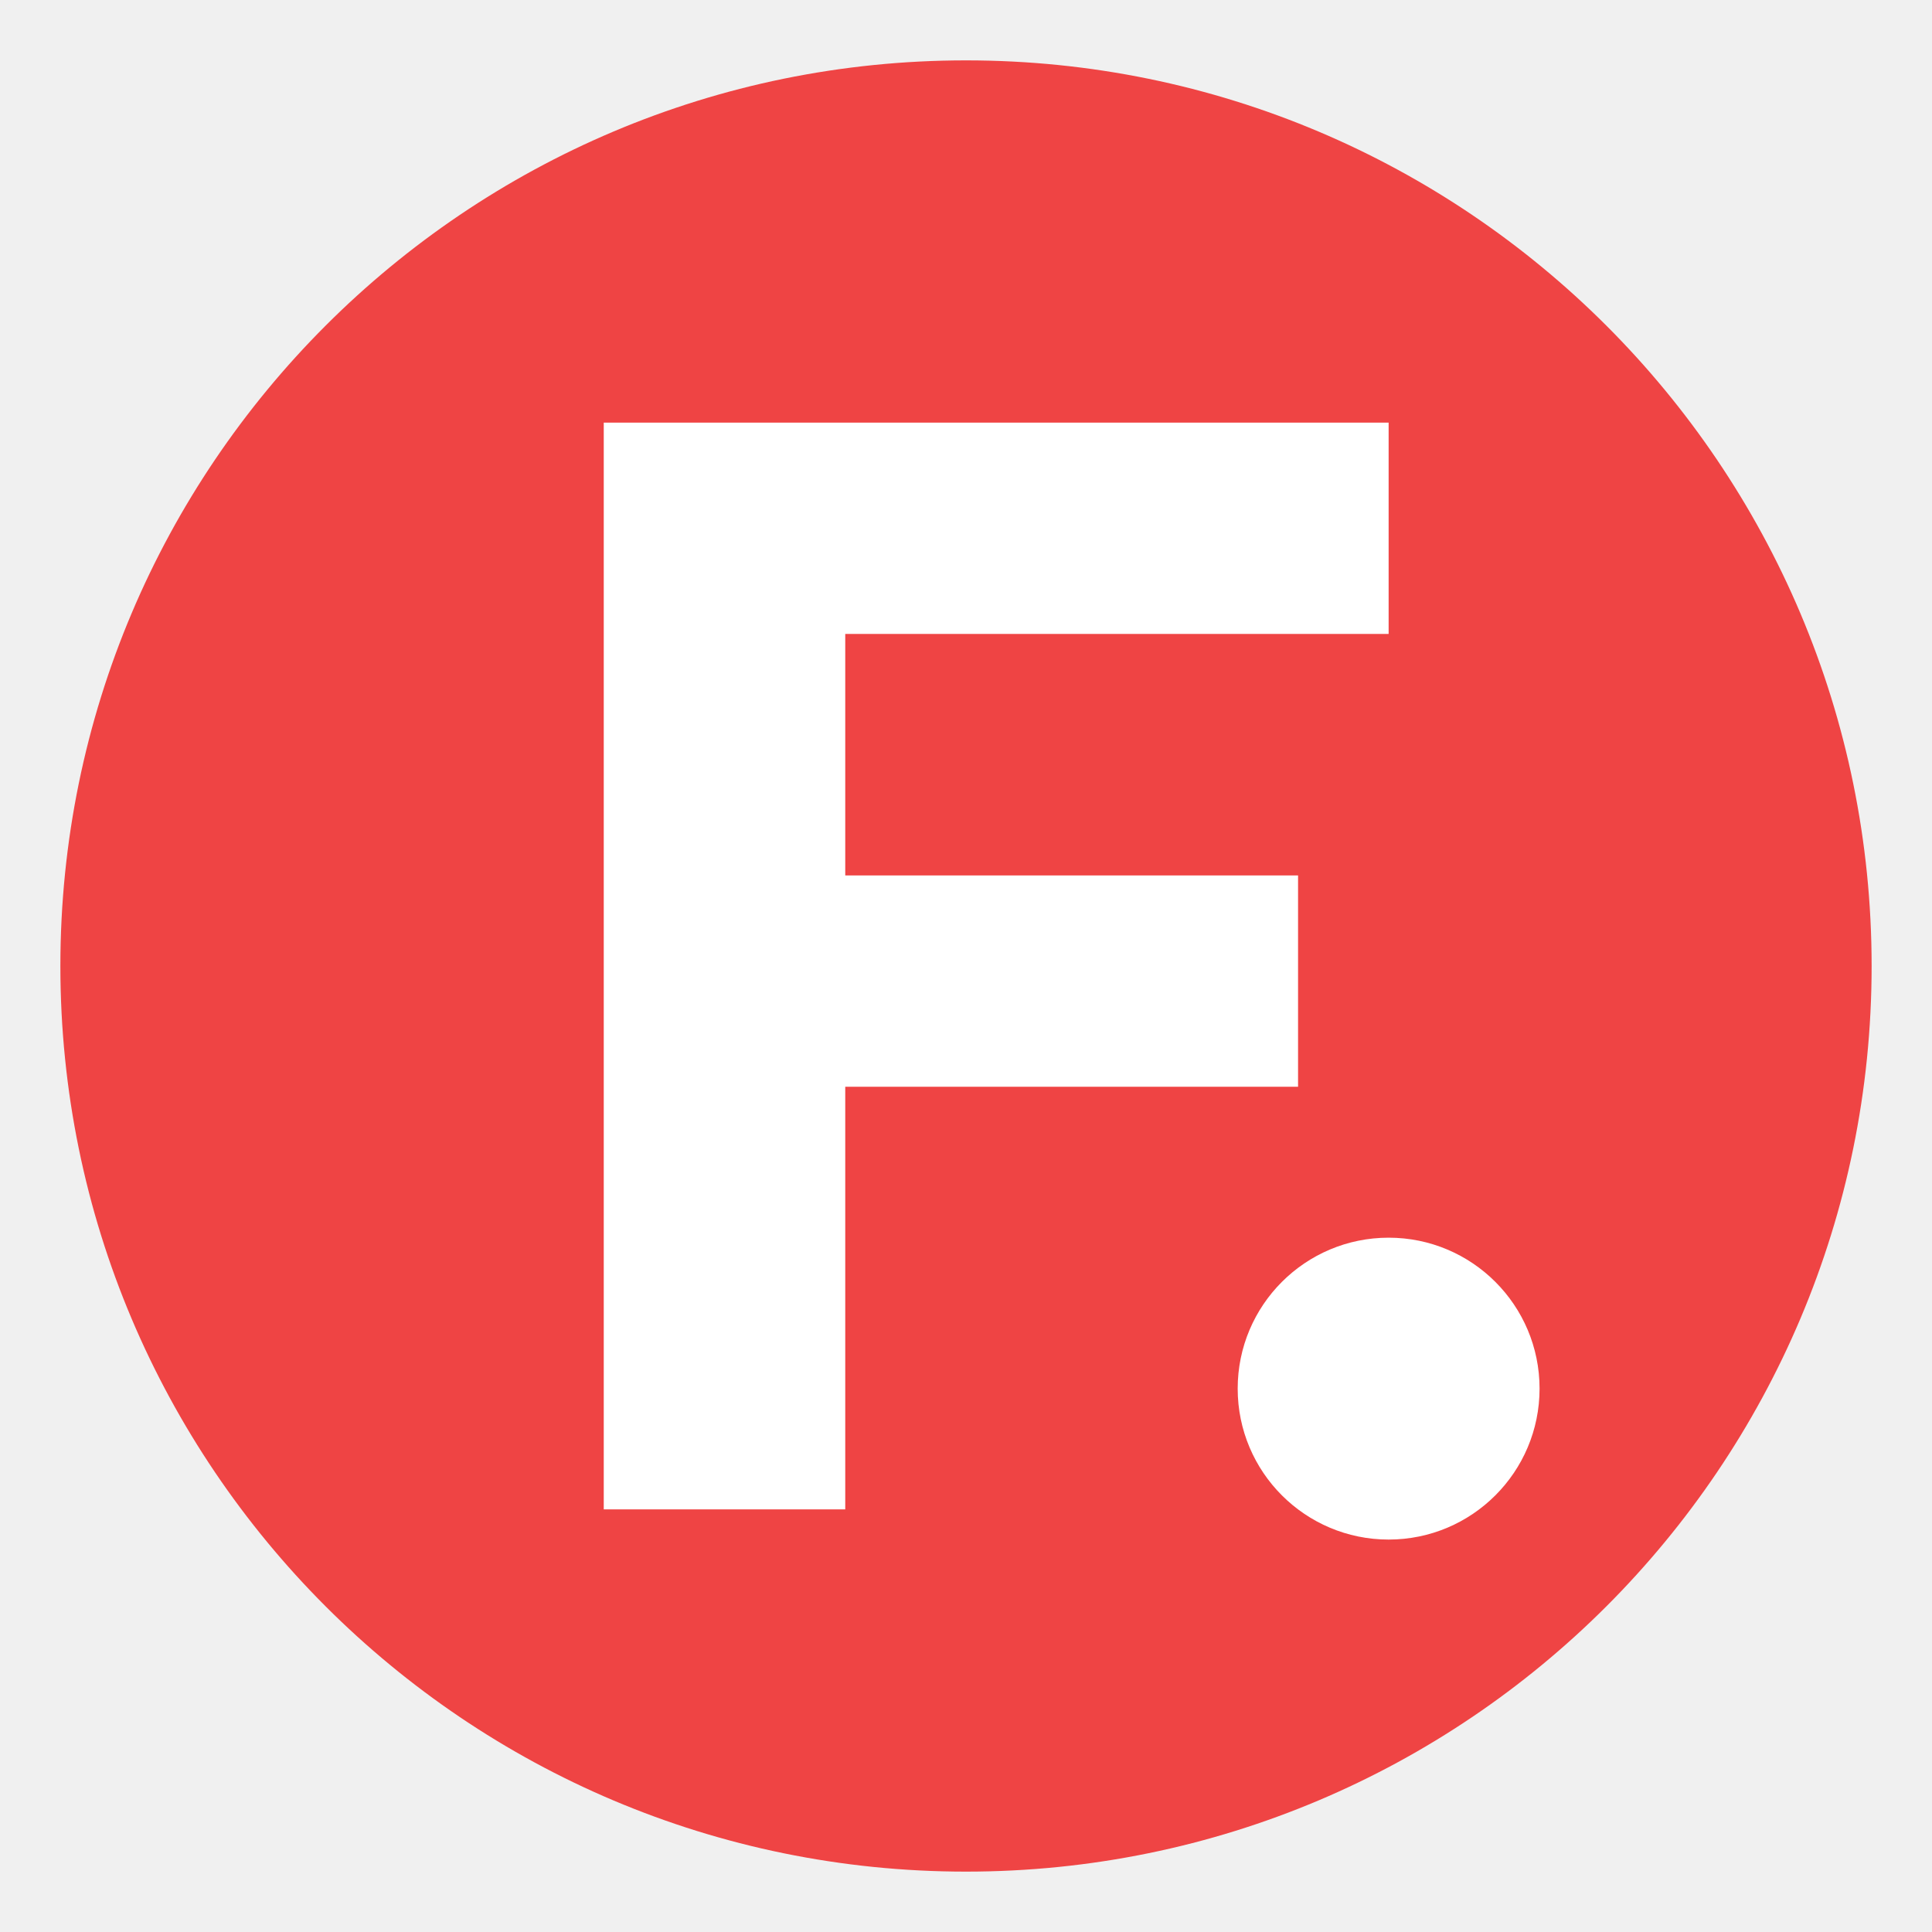
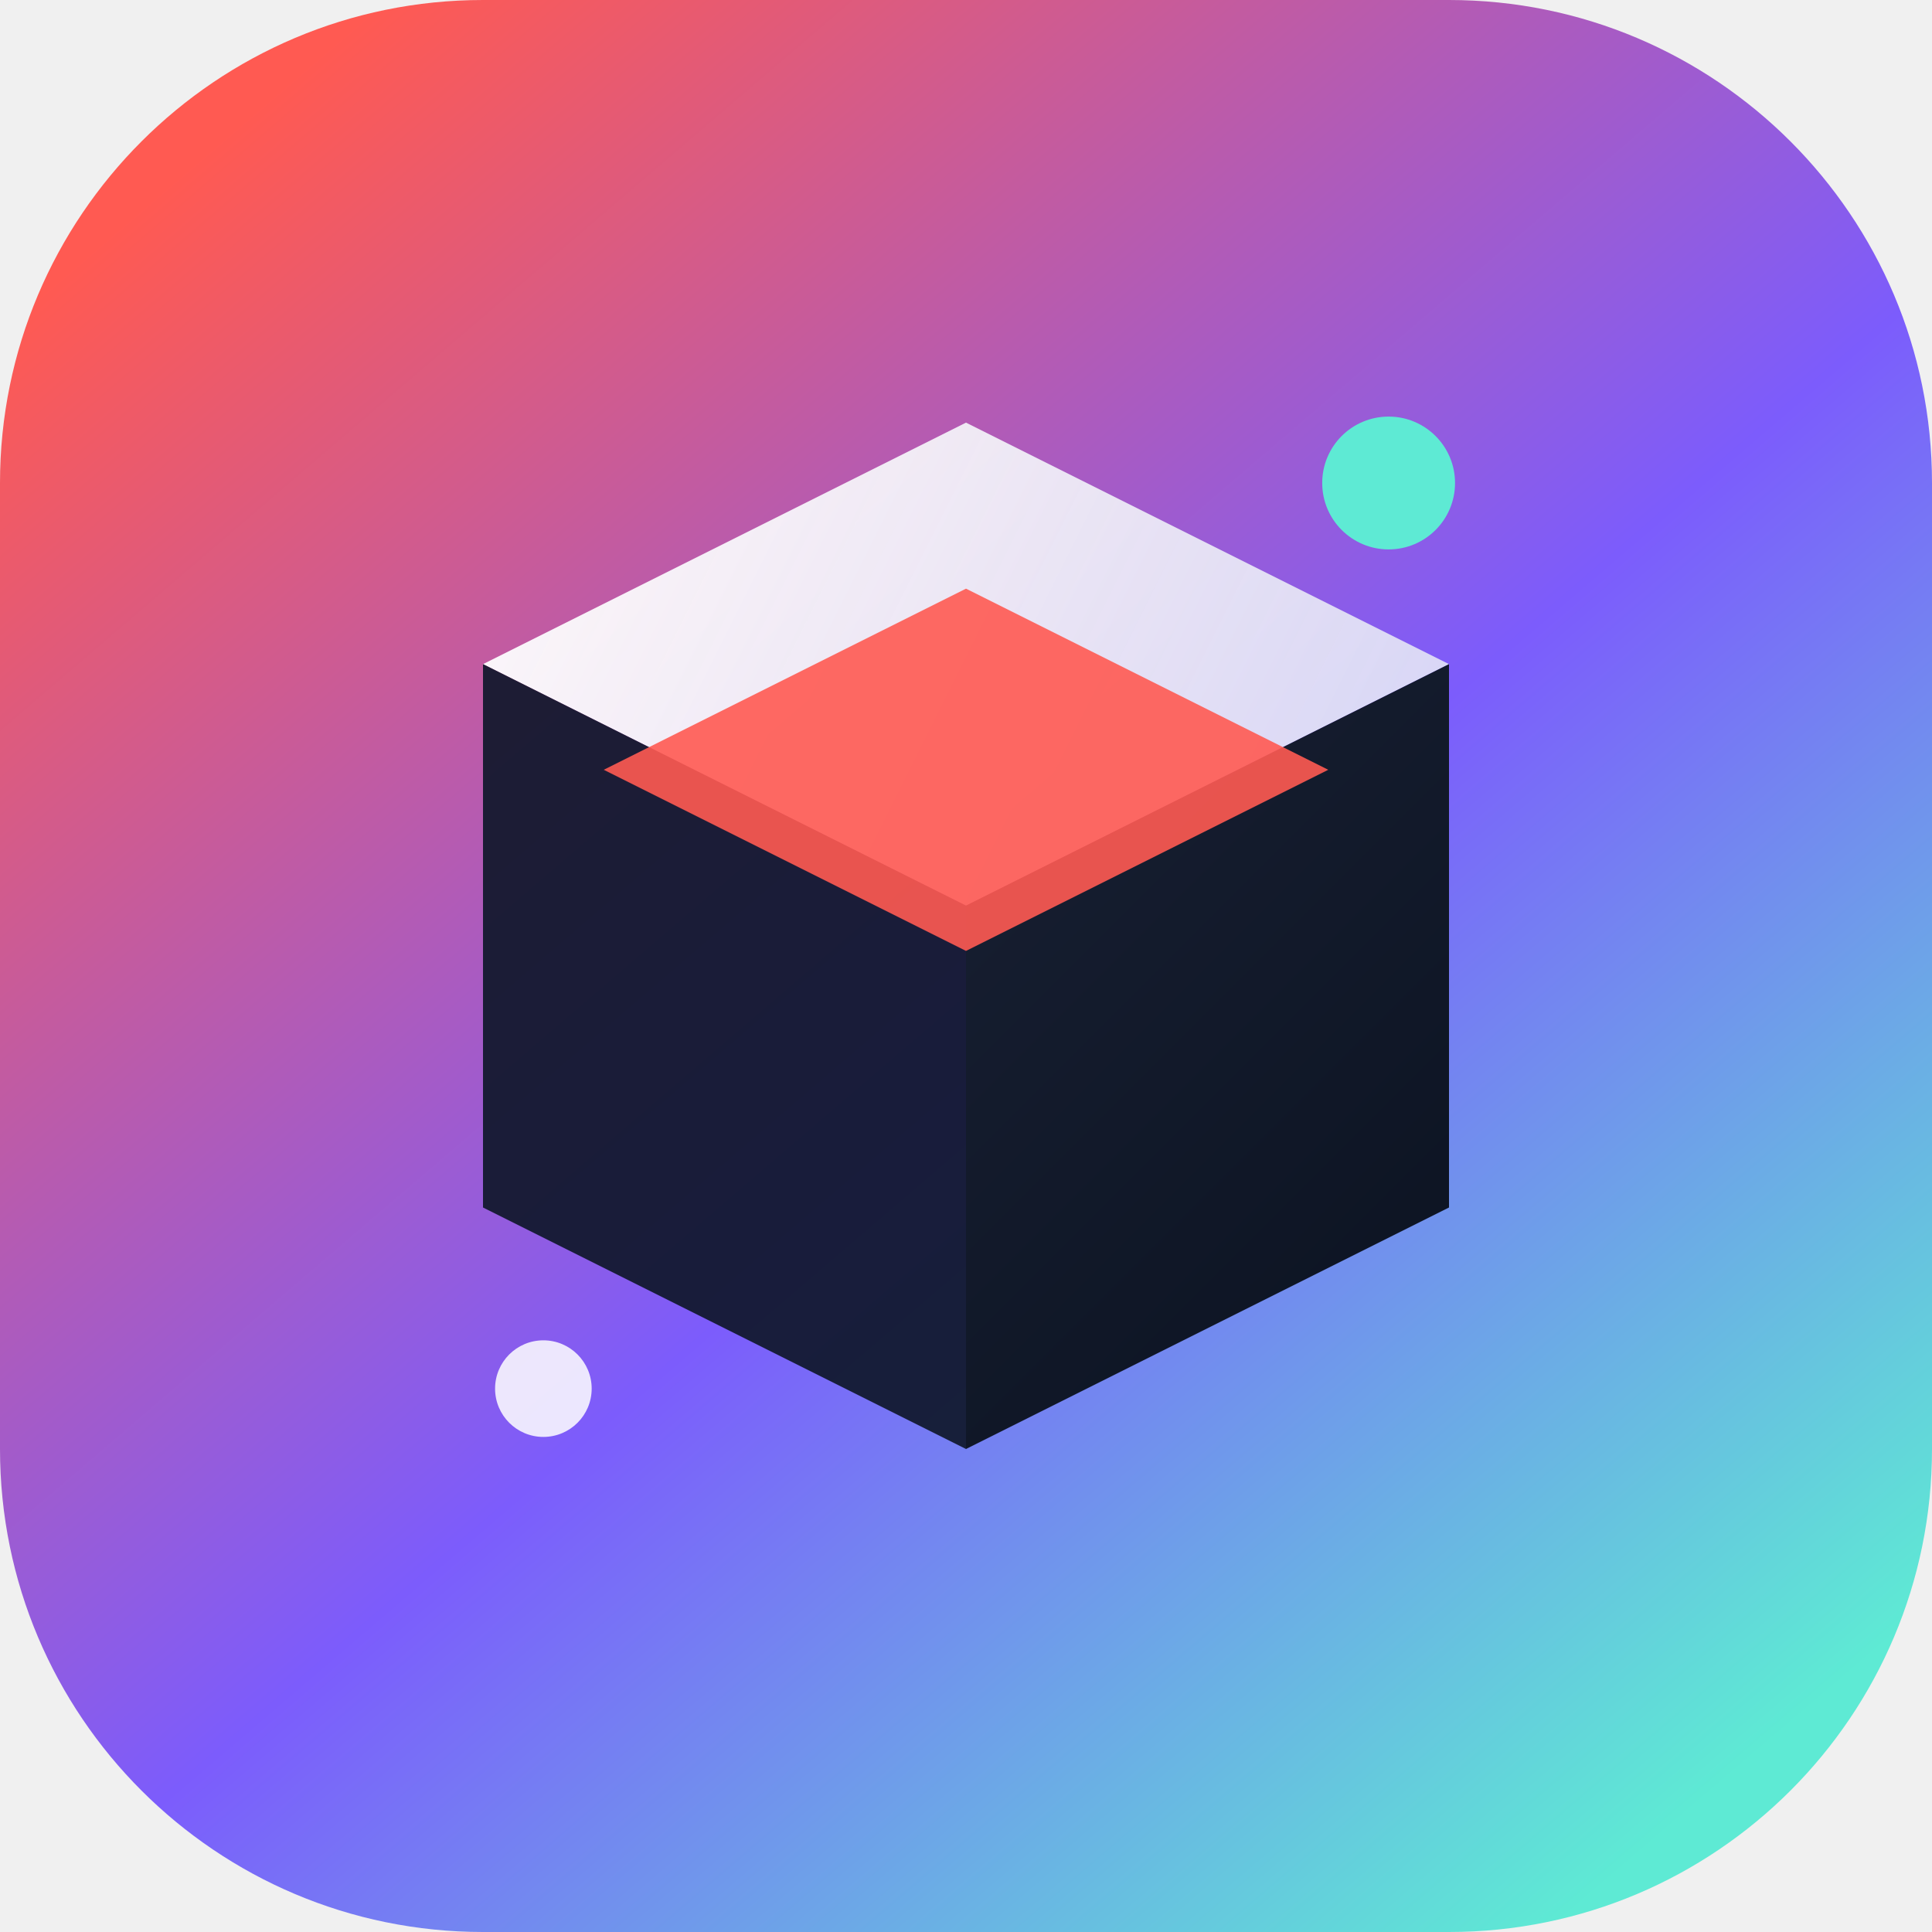
- <svg xmlns="http://www.w3.org/2000/svg" viewBox="0 0 64 64" fill="none">
-   <circle cx="32" cy="32" r="30" fill="#ef4444" />
-   <path d="M20 14h26v7H28v8h15v7H28v14h-8V14Z" fill="#fff" />
-   <circle cx="46" cy="46" r="5" fill="#fff" />
+ <svg xmlns="http://www.w3.org/2000/svg" viewBox="0 0 64 64" fill="none" role="img" aria-label="Printfy">
+   <defs>
+     <linearGradient id="pf-bg" x1="8" y1="4" x2="56" y2="60" gradientUnits="userSpaceOnUse">
+       <stop stop-color="#FF5A52" />
+       <stop offset="0.55" stop-color="#7C5CFC" />
+       <stop offset="1" stop-color="#5EEAD4" />
+     </linearGradient>
+     <linearGradient id="pf-lid" x1="18" y1="14" x2="46" y2="28" gradientUnits="userSpaceOnUse">
+       <stop stop-color="#FFFFFF" stop-opacity="0.95" />
+       <stop offset="1" stop-color="#E8ECF5" stop-opacity="0.85" />
+     </linearGradient>
+     <linearGradient id="pf-face" x1="20" y1="28" x2="44" y2="52" gradientUnits="userSpaceOnUse">
+       <stop stop-color="#1A2236" />
+       <stop offset="1" stop-color="#0B1220" />
+     </linearGradient>
+   </defs>
+   <rect width="64" height="64" rx="16" fill="url(#pf-bg)" />
+   <path d="M32 14 L48 22 L32 30 L16 22 Z" fill="url(#pf-lid)" />
+   <path d="M16 22 L32 30 L32 48 L16 40 Z" fill="#0F172A" opacity="0.92" />
+   <path d="M32 30 L48 22 L48 40 L32 48 Z" fill="url(#pf-face)" />
+   <path d="M20 25.5 L32 31.5 L44 25.5 L32 19.5 Z" fill="#FF5A52" opacity="0.9" />
+   <circle cx="46" cy="16" r="2.2" fill="#5EEAD4" />
+   <circle cx="18" cy="46" r="1.6" fill="#FFFFFF" opacity="0.85" />
</svg>
